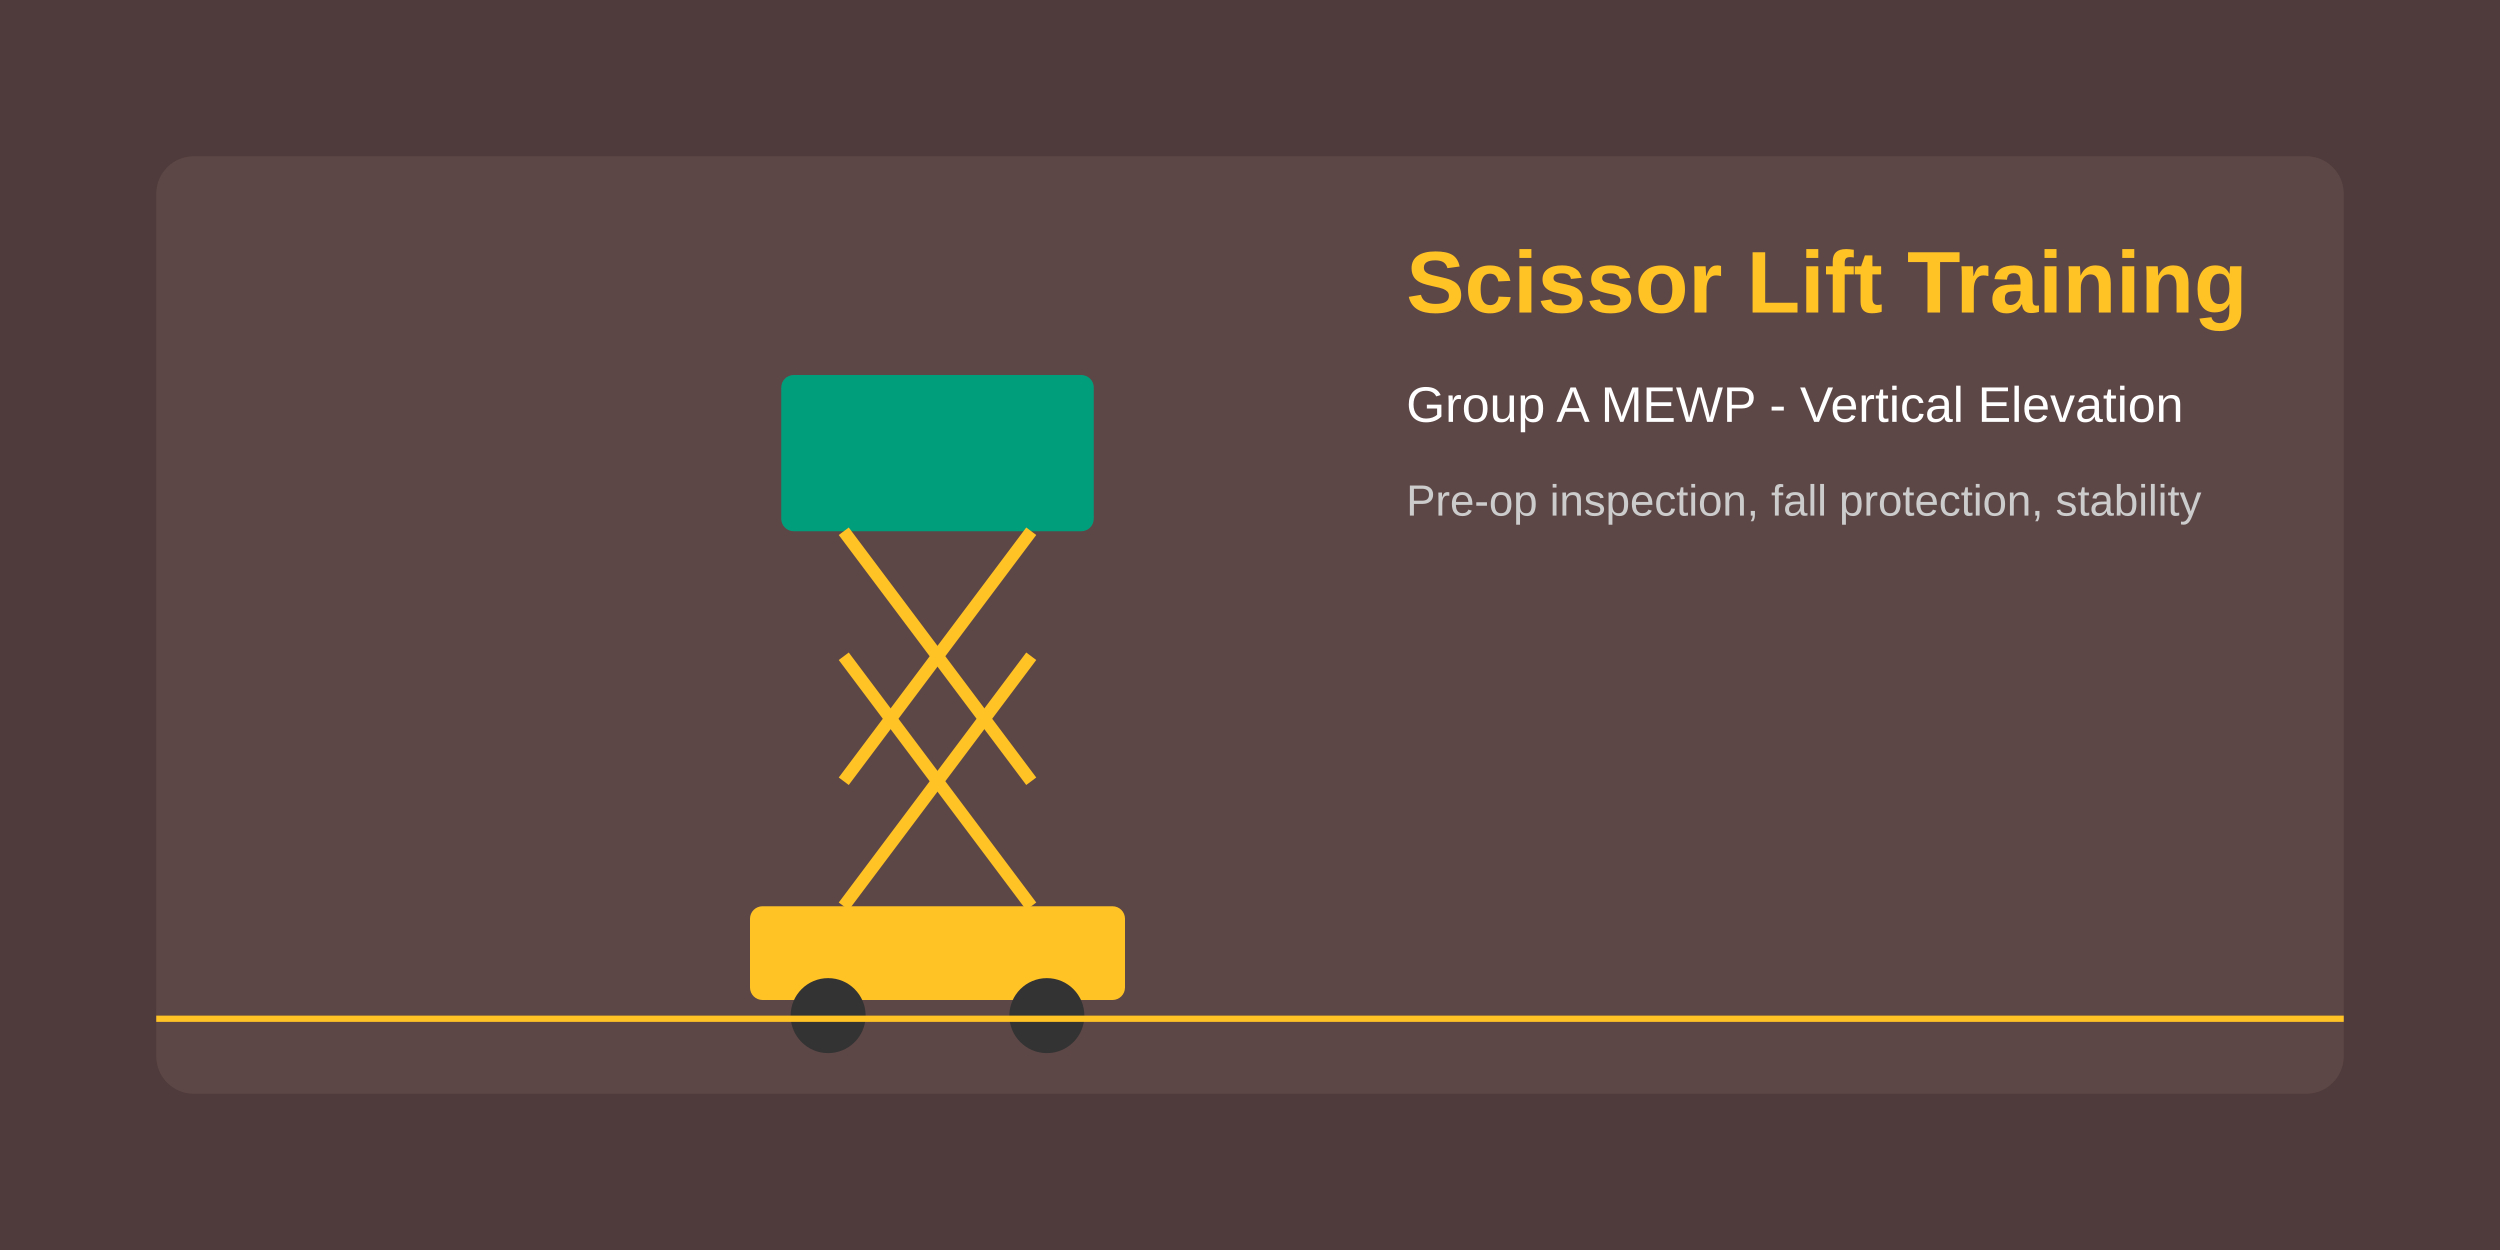
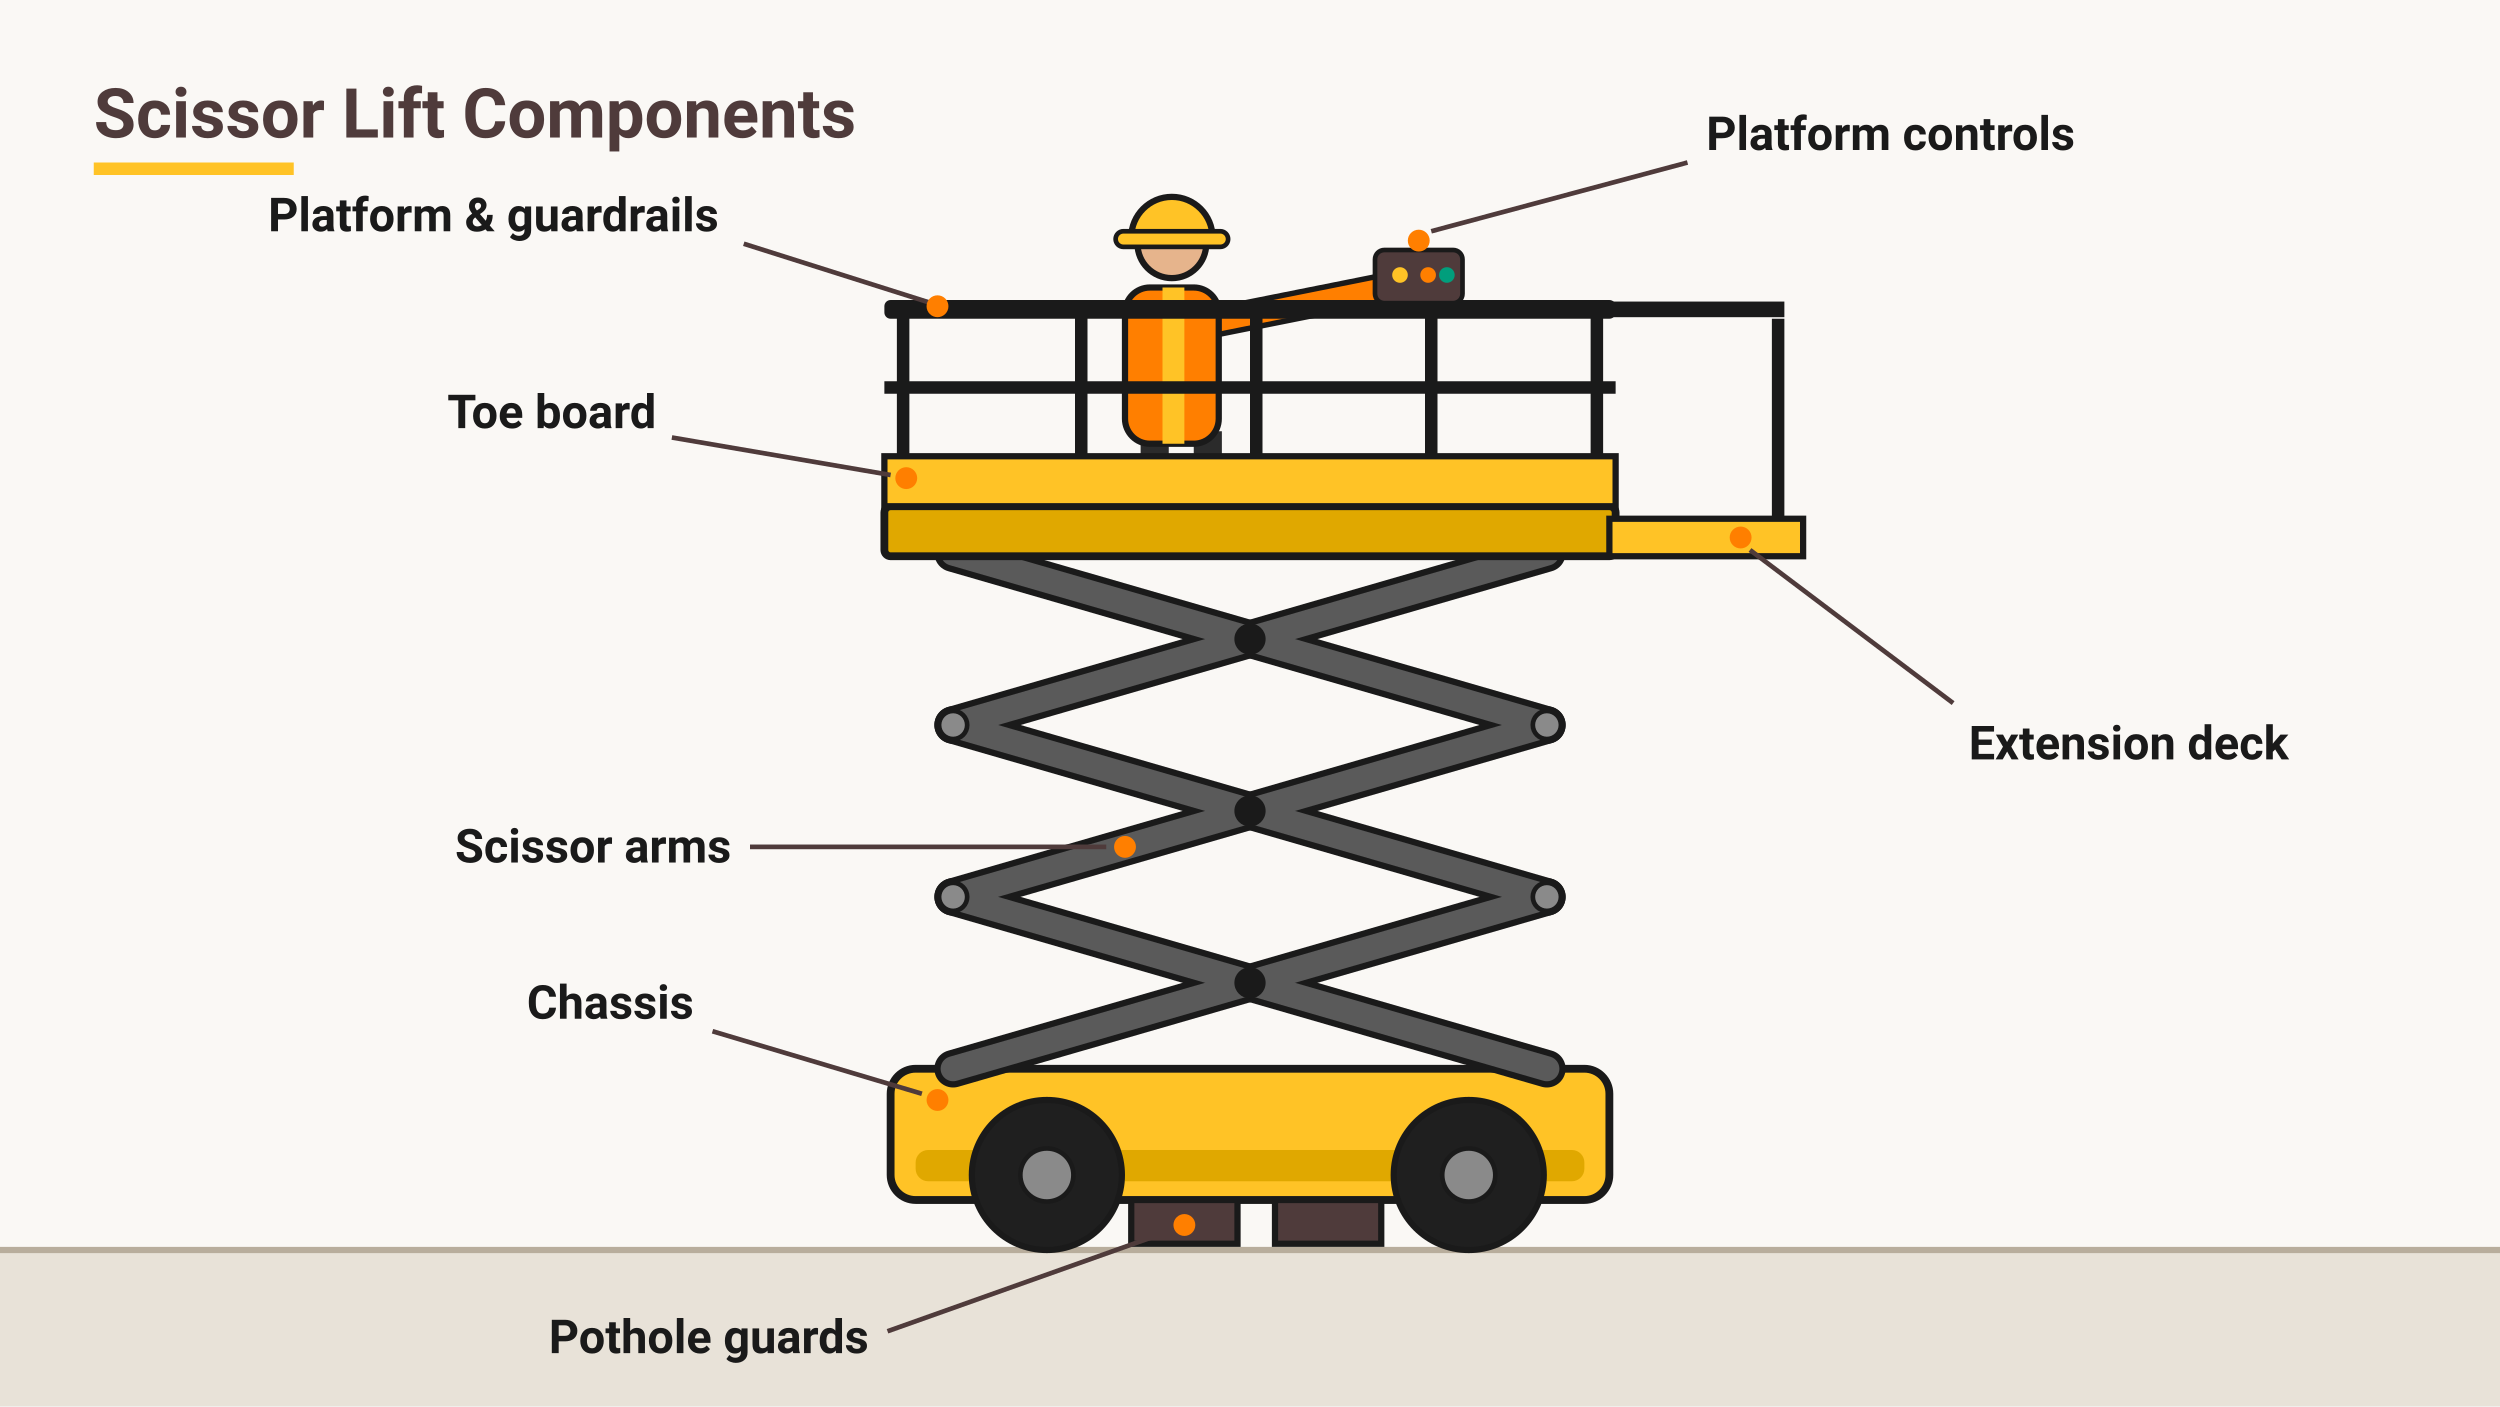
- <svg xmlns="http://www.w3.org/2000/svg" width="800" height="400" viewBox="0 0 800 400" fill="none">
-   <rect width="800" height="400" fill="#4f3b3b" />
-   <rect x="50" y="50" width="700" height="300" fill="#5d4646" rx="12" />
-   <rect x="250" y="120" width="100" height="50" fill="#019E7C" rx="4" />
-   <line x1="270" y1="170" x2="330" y2="250" stroke="#FFC326" stroke-width="4" />
-   <line x1="330" y1="170" x2="270" y2="250" stroke="#FFC326" stroke-width="4" />
-   <line x1="270" y1="210" x2="330" y2="290" stroke="#FFC326" stroke-width="4" />
-   <line x1="330" y1="210" x2="270" y2="290" stroke="#FFC326" stroke-width="4" />
-   <rect x="240" y="290" width="120" height="30" fill="#FFC326" rx="4" />
-   <circle cx="265" cy="325" r="12" fill="#333" />
-   <circle cx="335" cy="325" r="12" fill="#333" />
-   <text x="450" y="100" font-family="Arial, sans-serif" font-size="28" font-weight="bold" fill="#FFC326">Scissor Lift Training</text>
-   <text x="450" y="135" font-family="Arial, sans-serif" font-size="16" fill="#ffffff">Group A MEWP - Vertical Elevation</text>
-   <text x="450" y="165" font-family="Arial, sans-serif" font-size="14" fill="#cccccc">Pre-op inspection, fall protection, stability</text>
-   <rect x="50" y="325" width="700" height="2" fill="#FFC326" />
+ <svg xmlns="http://www.w3.org/2000/svg" viewBox="0 0 800 450" font-family="Roboto, Arial, sans-serif">
+   <rect width="800" height="450" fill="#faf8f5" />
+   <rect x="0" y="400" width="800" height="50" fill="#e8e2d8" />
+   <line x1="0" y1="400" x2="800" y2="400" stroke="#b8ad9c" stroke-width="2" />
+   <text x="30" y="44" font-size="22" font-weight="700" fill="#4f3b3b">Scissor Lift Components</text>
+   <rect x="30" y="52" width="64" height="4" fill="#FFC326" />
+   <rect x="285" y="342" width="230" height="42" rx="8" fill="#FFC326" stroke="#1a1a1a" stroke-width="2.5" />
+   <rect x="293" y="368" width="214" height="10" rx="4" fill="#e0a800" />
+   <rect x="362" y="384" width="34" height="14" fill="#4f3b3b" stroke="#1a1a1a" stroke-width="2" />
+   <rect x="408" y="384" width="34" height="14" fill="#4f3b3b" stroke="#1a1a1a" stroke-width="2" />
+   <circle cx="335" cy="376" r="24" fill="#1f1f1f" stroke="#1a1a1a" stroke-width="2" />
+   <circle cx="335" cy="376" r="8.5" fill="#8a8a8a" stroke="#1a1a1a" stroke-width="1.5" />
+   <circle cx="470" cy="376" r="24" fill="#1f1f1f" stroke="#1a1a1a" stroke-width="2" />
+   <circle cx="470" cy="376" r="8.5" fill="#8a8a8a" stroke="#1a1a1a" stroke-width="1.5" />
+   <g stroke="#1a1a1a" stroke-width="12" stroke-linecap="round">
+     <line x1="305" y1="342" x2="495" y2="287" />
+     <line x1="495" y1="342" x2="305" y2="287" />
+     <line x1="305" y1="287" x2="495" y2="232" />
+     <line x1="495" y1="287" x2="305" y2="232" />
+     <line x1="305" y1="232" x2="495" y2="177" />
+     <line x1="495" y1="232" x2="305" y2="177" />
+   </g>
+   <g stroke="#5a5a5a" stroke-width="8" stroke-linecap="round">
+     <line x1="305" y1="342" x2="495" y2="287" />
+     <line x1="495" y1="342" x2="305" y2="287" />
+     <line x1="305" y1="287" x2="495" y2="232" />
+     <line x1="495" y1="287" x2="305" y2="232" />
+     <line x1="305" y1="232" x2="495" y2="177" />
+     <line x1="495" y1="232" x2="305" y2="177" />
+   </g>
+   <g fill="#1a1a1a">
+     <circle cx="400" cy="314.5" r="5" />
+     <circle cx="400" cy="259.5" r="5" />
+     <circle cx="400" cy="204.5" r="5" />
+   </g>
+   <g fill="#8a8a8a" stroke="#1a1a1a" stroke-width="1.5">
+     <circle cx="305" cy="287" r="4.5" />
+     <circle cx="495" cy="287" r="4.5" />
+     <circle cx="305" cy="232" r="4.5" />
+     <circle cx="495" cy="232" r="4.5" />
+   </g>
+   <rect x="365" y="138" width="9" height="28" fill="#2b2b2b" />
+   <rect x="382" y="138" width="9" height="28" fill="#2b2b2b" />
+   <line x1="384" y1="104" x2="444" y2="92" stroke="#1a1a1a" stroke-width="10" stroke-linecap="round" />
+   <line x1="384" y1="104" x2="444" y2="92" stroke="#FF7F00" stroke-width="6.5" stroke-linecap="round" />
+   <circle cx="446" cy="91" r="4.5" fill="#e6b48c" stroke="#1a1a1a" stroke-width="1.5" />
+   <rect x="360" y="92" width="30" height="50" rx="8" fill="#FF7F00" stroke="#1a1a1a" stroke-width="2" />
+   <rect x="372" y="92" width="7" height="50" fill="#FFC326" />
+   <circle cx="375" cy="78" r="11" fill="#e6b48c" stroke="#1a1a1a" stroke-width="2" />
+   <path d="M362 76 A13 13 0 0 1 388 76 Z" fill="#FFC326" stroke="#1a1a1a" stroke-width="2" />
+   <rect x="357" y="74" width="36" height="5" rx="2.5" fill="#FFC326" stroke="#1a1a1a" stroke-width="1.5" />
+   <rect x="283" y="162" width="234" height="16" rx="2" fill="#e0a800" stroke="#1a1a1a" stroke-width="2.5" />
+   <rect x="515" y="166" width="62" height="12" fill="#FFC326" stroke="#1a1a1a" stroke-width="2" />
+   <rect x="283" y="146" width="234" height="16" fill="#FFC326" stroke="#1a1a1a" stroke-width="2" />
+   <rect x="287" y="100" width="4" height="46" fill="#1a1a1a" />
+   <rect x="344" y="100" width="4" height="46" fill="#1a1a1a" />
+   <rect x="400" y="100" width="4" height="46" fill="#1a1a1a" />
+   <rect x="456" y="100" width="4" height="46" fill="#1a1a1a" />
+   <rect x="509" y="100" width="4" height="46" fill="#1a1a1a" />
+   <rect x="283" y="122" width="234" height="4" fill="#1a1a1a" />
+   <rect x="567" y="102" width="4" height="64" fill="#1a1a1a" />
+   <line x1="513" y1="99" x2="571" y2="99" stroke="#1a1a1a" stroke-width="5" />
+   <rect x="283" y="96" width="234" height="6" rx="2" fill="#1a1a1a" />
+   <rect x="440" y="80" width="28" height="17" rx="3" fill="#4f3b3b" stroke="#1a1a1a" stroke-width="1.5" />
+   <circle cx="448" cy="88" r="2.5" fill="#FFC326" />
+   <circle cx="457" cy="88" r="2.5" fill="#FF7F00" />
+   <circle cx="463" cy="88" r="2.5" fill="#019E7C" />
+   <g font-size="15" font-weight="600" fill="#1a1a1a">
+     <line x1="238" y1="78" x2="298" y2="97" stroke="#4f3b3b" stroke-width="1.5" />
+     <circle cx="300" cy="98" r="3.5" fill="#FF7F00" />
+     <text x="230" y="74" text-anchor="end">Platform &amp; guardrails</text>
+     <line x1="458" y1="74" x2="540" y2="52" stroke="#4f3b3b" stroke-width="1.5" />
+     <circle cx="454" cy="77" r="3.5" fill="#FF7F00" />
+     <text x="546" y="48">Platform controls</text>
+     <line x1="560" y1="176" x2="625" y2="225" stroke="#4f3b3b" stroke-width="1.5" />
+     <circle cx="557" cy="172" r="3.5" fill="#FF7F00" />
+     <text x="630" y="243">Extension deck</text>
+     <line x1="354" y1="271" x2="240" y2="271" stroke="#4f3b3b" stroke-width="1.5" />
+     <circle cx="360" cy="271" r="3.5" fill="#FF7F00" />
+     <text x="234" y="276" text-anchor="end">Scissor arms</text>
+     <line x1="295" y1="350" x2="228" y2="330" stroke="#4f3b3b" stroke-width="1.5" />
+     <circle cx="300" cy="352" r="3.5" fill="#FF7F00" />
+     <text x="222" y="326" text-anchor="end">Chassis</text>
+     <line x1="215" y1="140" x2="285" y2="152" stroke="#4f3b3b" stroke-width="1.5" />
+     <circle cx="290" cy="153" r="3.5" fill="#FF7F00" />
+     <text x="210" y="137" text-anchor="end">Toe board</text>
+     <line x1="374" y1="394" x2="284" y2="426" stroke="#4f3b3b" stroke-width="1.5" />
+     <circle cx="379" cy="392" r="3.5" fill="#FF7F00" />
+     <text x="278" y="433" text-anchor="end">Pothole guards</text>
+   </g>
</svg>
